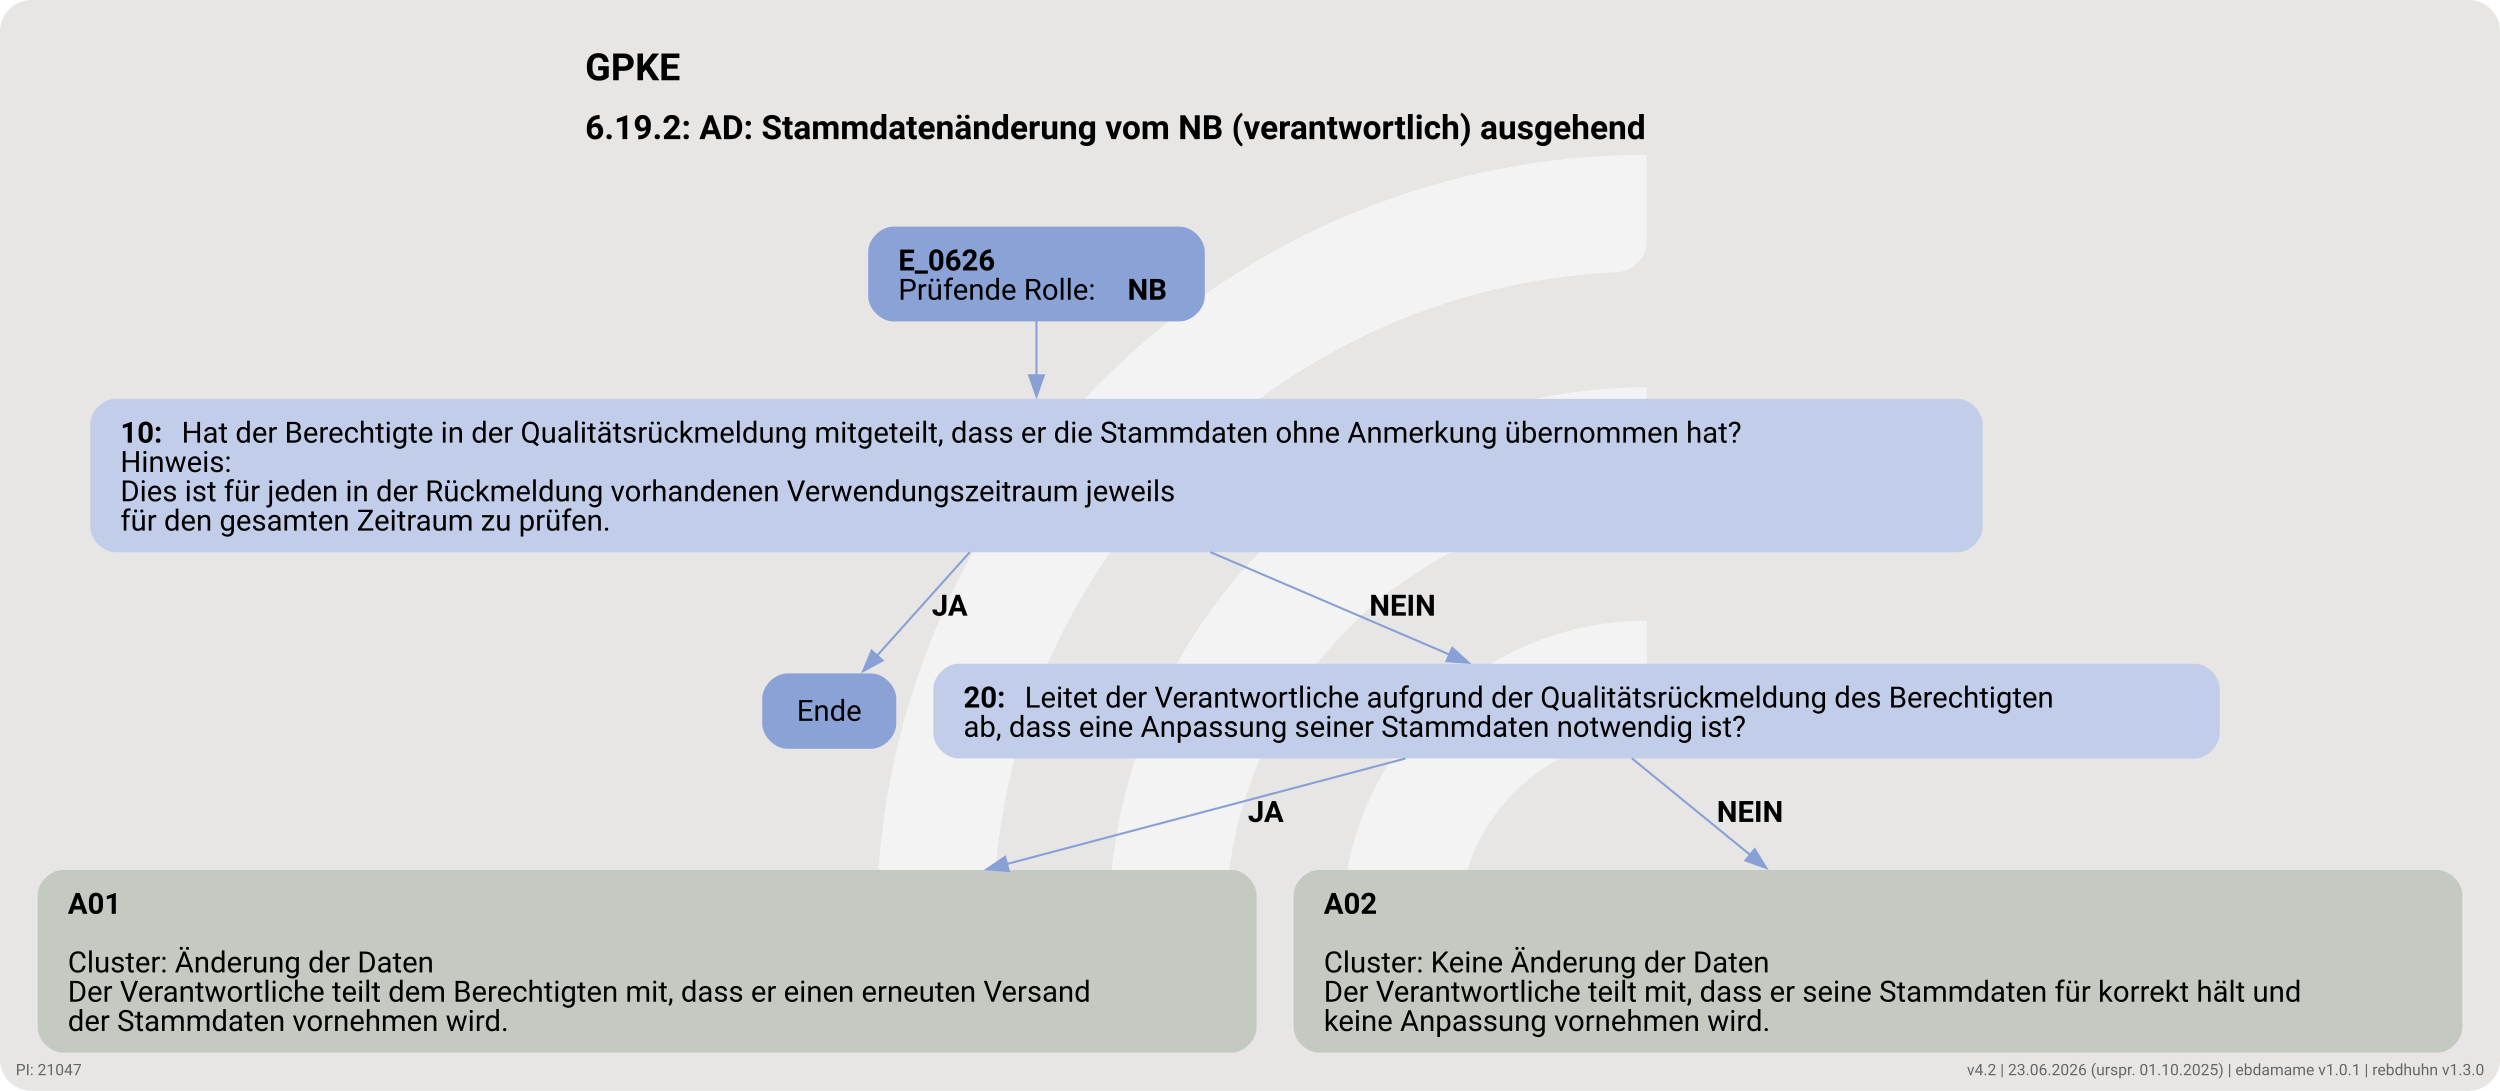
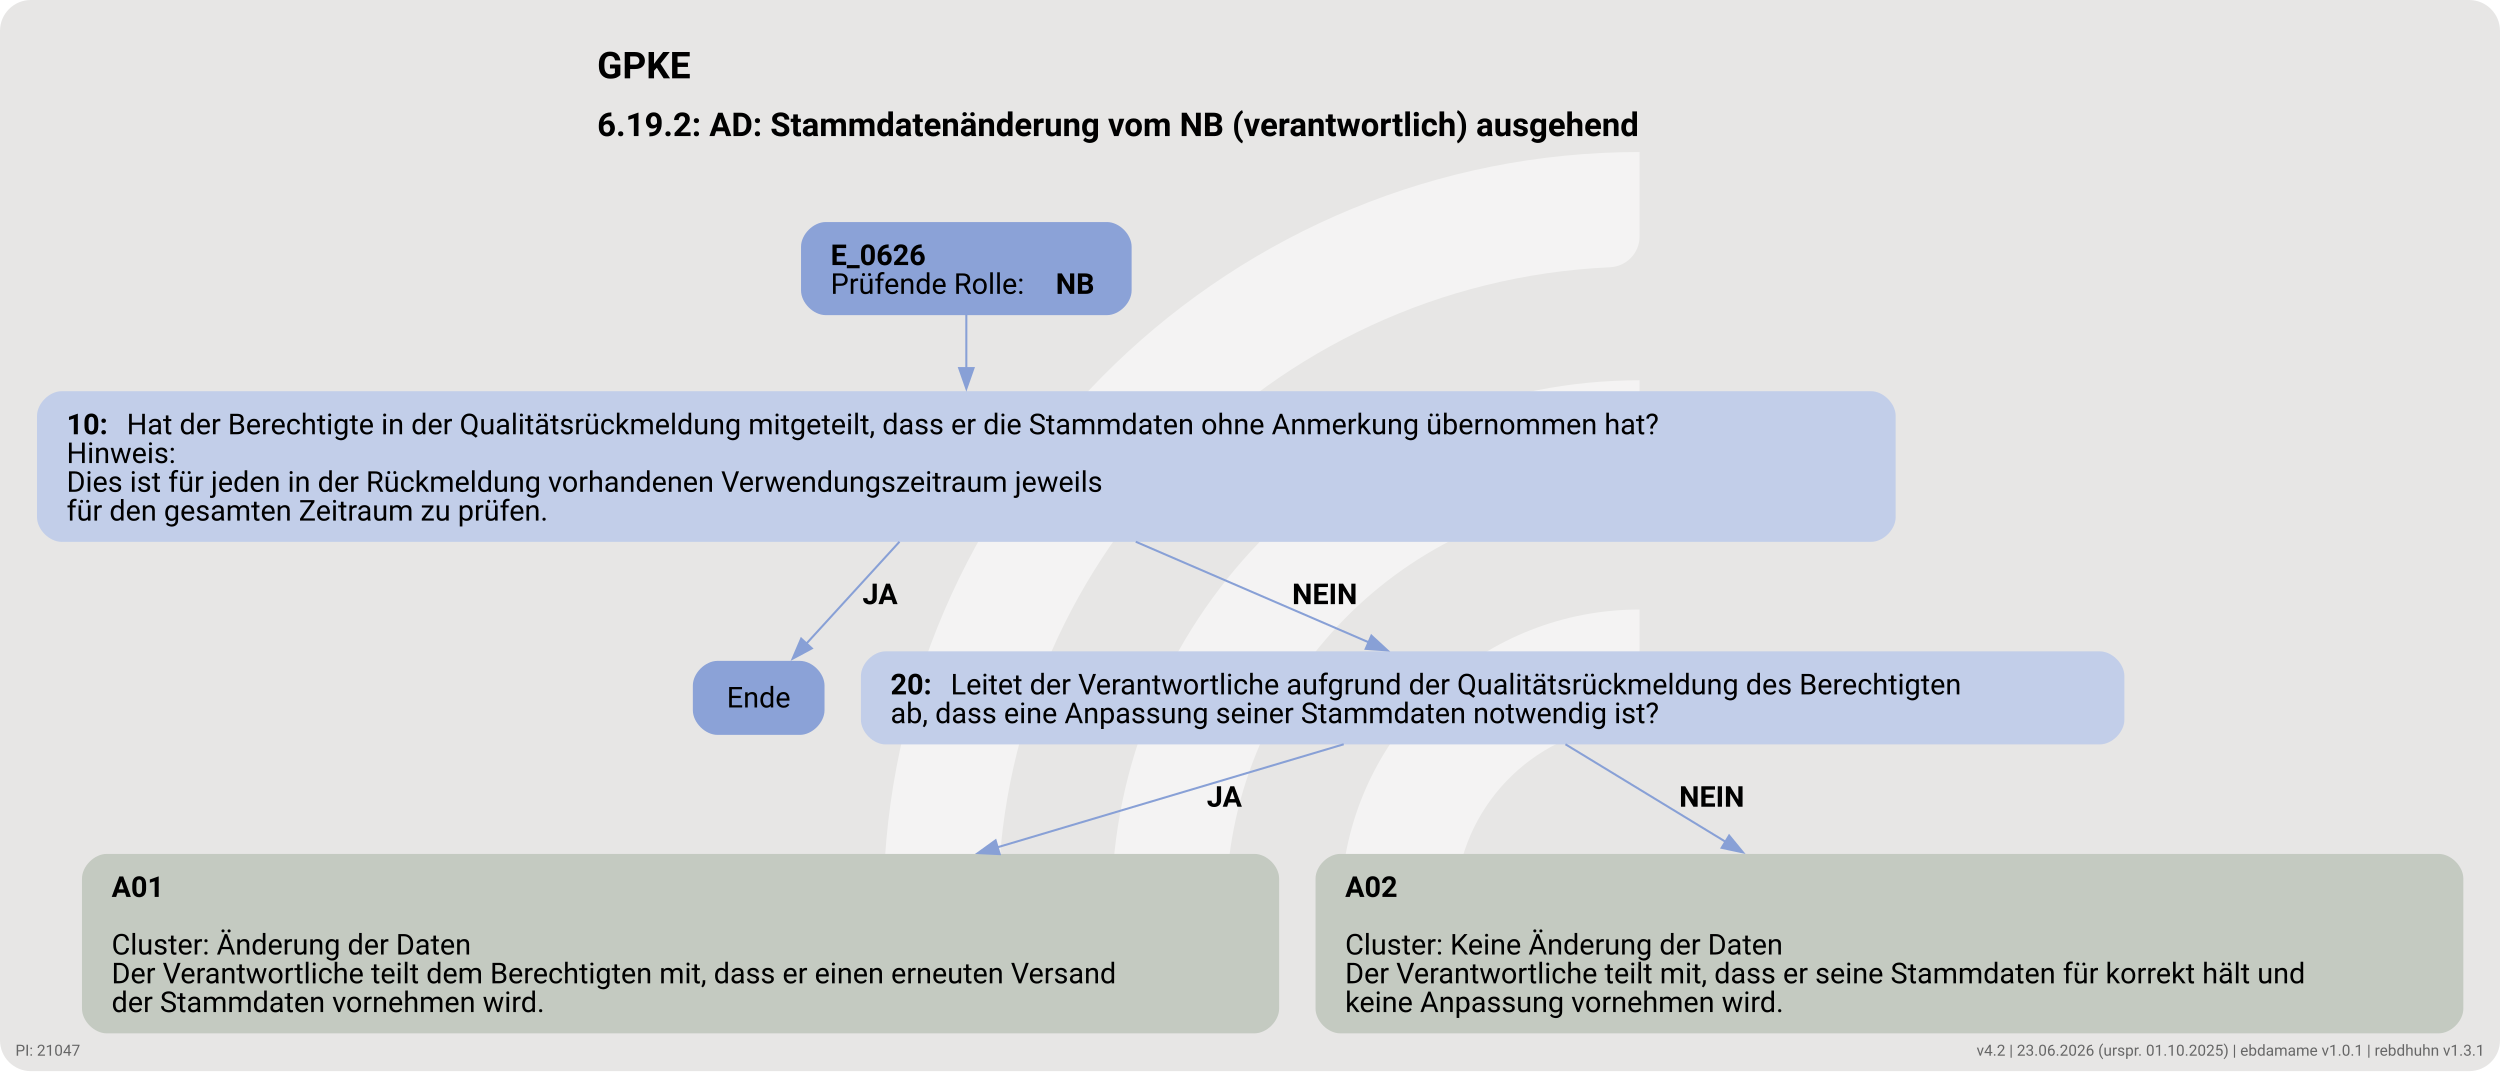
- <svg xmlns="http://www.w3.org/2000/svg" version="1.1" width="1592.0px" viewBox="0 0 1592.0 694.667" height="694.667px">
+ <svg xmlns="http://www.w3.org/2000/svg" version="1.1" width="1621.333px" viewBox="0 0 1621.333 694.667" height="694.667px">
  <g>
-     <svg version="1.1" width="1592.0px" viewBox="0 0 1592.0 694.667" height="694.667px">
-       <rect fill="#e7e6e5" x="0" y="0" width="1592.0" height="694.667" rx="20" ry="20" />
+     <svg version="1.1" width="1621.333px" viewBox="0 0 1621.333 694.667" height="694.667px">
+       <rect fill="#e7e6e5" x="0" y="0" width="1621.333" height="694.667" rx="20" ry="20" />
      <g>
-         <g transform="translate(512.7145, 69.46667) scale(1 1) translate(0, 0) scale(0.9781282 0.9781282) ">
+         <g transform="translate(527.3812, 69.46667) scale(1 1) translate(0, 0) scale(0.9781282 0.9781282) ">
          <defs>
            <style>.cls-1{fill:#ffffff88;}</style>
          </defs>
          <path class="cls-1" d="M122.44,531.2h-56.1c-11,0-19.9-9.12-19.46-20.11C57.47,243.89,278.15,29.78,547.91,29.78v56.02c0,10.98-8.69,19.89-19.66,20.39-225.51,10.31-405.8,197-405.8,425Z" />
          <path class="cls-1" d="M273.78,531.2h-55.93c-11.23,0-20.09-9.48-19.43-20.69,10.74-183.44,163.39-329.39,349.48-329.39v56.26c0,10.71-8.27,19.62-18.96,20.35-142.35,9.77-255.17,128.69-255.17,273.46Z" />
          <path class="cls-1" d="M425.77,531.2h-55.45c-11.65,0-20.6-10.17-19.33-21.75,10.87-99.03,95.03-176.34,196.92-176.34v57.01c0,10.05-7.28,18.75-17.23,20.16-59.22,8.4-104.91,59.42-104.91,120.92Z" />
        </g>
-         <svg width="1194pt" height="521pt" viewBox="0.00 0.00 1194.30 520.62">
+         <svg width="1216pt" height="521pt" viewBox="0.00 0.00 1216.00 521.00">
          <g id="graph0" class="graph" transform="scale(1 1) rotate(0) translate(18 502.62)">
-             <text text-anchor="start" x="261.53" y="-464.52" font-family="Roboto, sans-serif" font-weight="bold" font-size="18.00">GPKE</text>
-             <text text-anchor="start" x="261.53" y="-436.42" font-family="Roboto, sans-serif" font-weight="bold" font-size="16.00">6.19.2: AD: Stammdatenänderung vom NB (verantwortlich) ausgehend</text>
+             <text xml:space="preserve" text-anchor="start" x="272.46" y="-464.52" font-family="Roboto, sans-serif" font-weight="bold" font-size="18.00">GPKE</text>
+             <text xml:space="preserve" text-anchor="start" x="272.46" y="-436.42" font-family="Roboto, sans-serif" font-weight="bold" font-size="16.00">6.19.2: AD: Stammdatenänderung vom NB (verantwortlich) ausgehend</text>
            <g id="node1" class="node">
-               <path fill="#8ba2d7" stroke="black" stroke-width="0" d="M545.55,-394.62C545.55,-394.62 408.75,-394.62 408.75,-394.62 402.75,-394.62 396.75,-388.62 396.75,-382.62 396.75,-382.62 396.75,-361.34 396.75,-361.34 396.75,-355.34 402.75,-349.34 408.75,-349.34 408.75,-349.34 545.55,-349.34 545.55,-349.34 551.55,-349.34 557.55,-355.34 557.55,-361.34 557.55,-361.34 557.55,-382.62 557.55,-382.62 557.55,-388.62 551.55,-394.62 545.55,-394.62" />
-               <text text-anchor="start" x="411.15" y="-373.68" font-family="Roboto, sans-serif" font-weight="bold" font-size="14.00">E_0626</text>
-               <text text-anchor="start" x="411.15" y="-359.68" font-family="Roboto, sans-serif" font-size="14.00">Prüfende Rolle: </text>
-               <text text-anchor="start" x="520.65" y="-359.68" font-family="Roboto, sans-serif" font-weight="bold" font-size="14.00">NB</text>
+               <path fill="#8ba2d7" stroke="black" stroke-width="0" d="M520.42,-394.62C520.42,-394.62 383.62,-394.62 383.62,-394.62 377.62,-394.62 371.62,-388.62 371.62,-382.62 371.62,-382.62 371.62,-361.34 371.62,-361.34 371.62,-355.34 377.62,-349.34 383.62,-349.34 383.62,-349.34 520.42,-349.34 520.42,-349.34 526.42,-349.34 532.42,-355.34 532.42,-361.34 532.42,-361.34 532.42,-382.62 532.42,-382.62 532.42,-388.62 526.42,-394.62 520.42,-394.62" />
+               <text xml:space="preserve" text-anchor="start" x="386.02" y="-373.68" font-family="Roboto, sans-serif" font-weight="bold" font-size="14.00">E_0626</text>
+               <text xml:space="preserve" text-anchor="start" x="386.02" y="-359.68" font-family="Roboto, sans-serif" font-size="14.00">Prüfende Rolle: </text>
+               <text xml:space="preserve" text-anchor="start" x="495.52" y="-359.68" font-family="Roboto, sans-serif" font-weight="bold" font-size="14.00">NB</text>
            </g>
            <g id="node2" class="node">
-               <path fill="#c2cee9" stroke="black" stroke-width="0" d="M917.17,-312.34C917.17,-312.34 37.12,-312.34 37.12,-312.34 31.12,-312.34 25.13,-306.34 25.13,-300.34 25.13,-300.34 25.13,-251.06 25.13,-251.06 25.13,-245.06 31.13,-239.06 37.13,-239.06 37.13,-239.06 917.17,-239.06 917.17,-239.06 923.17,-239.06 929.17,-245.06 929.17,-251.06 929.17,-251.06 929.17,-300.34 929.17,-300.34 929.17,-306.34 923.17,-312.34 917.17,-312.34" />
-               <text text-anchor="start" x="39.52" y="-291.4" font-family="Roboto, sans-serif" font-weight="bold" font-size="14.00">10: </text>
-               <text text-anchor="start" x="68.77" y="-291.4" font-family="Roboto, sans-serif" font-size="14.00">Hat der Berechtigte in der Qualitätsrückmeldung mitgeteilt, dass er die Stammdaten ohne Anmerkung übernommen hat?</text>
-               <text text-anchor="start" x="39.52" y="-277.4" font-family="Roboto, sans-serif" font-size="14.00">Hinweis:</text>
-               <text text-anchor="start" x="39.52" y="-263.4" font-family="Roboto, sans-serif" font-size="14.00">Dies ist für jeden in der Rückmeldung vorhandenen Verwendungszeitraum jeweils</text>
-               <text text-anchor="start" x="39.52" y="-249.4" font-family="Roboto, sans-serif" font-size="14.00">für den gesamten Zeitraum zu prüfen.</text>
+               <path fill="#c2cee9" stroke="black" stroke-width="0" d="M892.05,-312.34C892.05,-312.34 12,-312.34 12,-312.34 6,-312.34 0,-306.34 0,-300.34 0,-300.34 0,-251.06 0,-251.06 0,-245.06 6,-239.06 12,-239.06 12,-239.06 892.05,-239.06 892.05,-239.06 898.05,-239.06 904.05,-245.06 904.05,-251.06 904.05,-251.06 904.05,-300.34 904.05,-300.34 904.05,-306.34 898.05,-312.34 892.05,-312.34" />
+               <text xml:space="preserve" text-anchor="start" x="14.4" y="-291.4" font-family="Roboto, sans-serif" font-weight="bold" font-size="14.00">10: </text>
+               <text xml:space="preserve" text-anchor="start" x="43.65" y="-291.4" font-family="Roboto, sans-serif" font-size="14.00">Hat der Berechtigte in der Qualitätsrückmeldung mitgeteilt, dass er die Stammdaten ohne Anmerkung übernommen hat?</text>
+               <text xml:space="preserve" text-anchor="start" x="14.4" y="-277.4" font-family="Roboto, sans-serif" font-size="14.00">Hinweis:</text>
+               <text xml:space="preserve" text-anchor="start" x="14.4" y="-263.4" font-family="Roboto, sans-serif" font-size="14.00">Dies ist für jeden in der Rückmeldung vorhandenen Verwendungszeitraum jeweils</text>
+               <text xml:space="preserve" text-anchor="start" x="14.4" y="-249.4" font-family="Roboto, sans-serif" font-size="14.00">für den gesamten Zeitraum zu prüfen.</text>
            </g>
            <g id="edge1" class="edge">
-               <path fill="none" stroke="#88a0d6" d="M477.15,-349.59C477.15,-341.79 477.15,-332.65 477.15,-323.52" />
-               <polygon fill="#88a0d6" stroke="#88a0d6" points="480.65,-323.58 477.15,-313.58 473.65,-323.58 480.65,-323.58" />
+               <path fill="none" stroke="#88a0d6" d="M452.02,-349.59C452.02,-341.79 452.02,-332.65 452.02,-323.52" />
+               <polygon fill="#88a0d6" stroke="#88a0d6" points="455.53,-323.58 452.03,-313.58 448.53,-323.58 455.53,-323.58" />
            </g>
            <g id="node3" class="node">
-               <path fill="#8ba2d7" stroke="black" stroke-width="0" d="M398.17,-181.17C398.17,-181.17 358.12,-181.17 358.12,-181.17 352.12,-181.17 346.12,-175.17 346.12,-169.17 346.12,-169.17 346.12,-157.17 346.12,-157.17 346.12,-151.17 352.12,-145.17 358.12,-145.17 358.12,-145.17 398.17,-145.17 398.17,-145.17 404.17,-145.17 410.17,-151.17 410.17,-157.17 410.17,-157.17 410.17,-169.17 410.17,-169.17 410.17,-175.17 404.17,-181.17 398.17,-181.17" />
-               <text text-anchor="middle" x="378.15" y="-158.5" font-family="Roboto, sans-serif" font-size="14.00">Ende</text>
+               <path fill="#8ba2d7" stroke="black" stroke-width="0" d="M371.05,-181.17C371.05,-181.17 331,-181.17 331,-181.17 325,-181.17 319,-175.17 319,-169.17 319,-169.17 319,-157.17 319,-157.17 319,-151.17 325,-145.17 331,-145.17 331,-145.17 371.05,-145.17 371.05,-145.17 377.05,-145.17 383.05,-151.17 383.05,-157.17 383.05,-157.17 383.05,-169.17 383.05,-169.17 383.05,-175.17 377.05,-181.17 371.05,-181.17" />
+               <text xml:space="preserve" text-anchor="middle" x="351.02" y="-158.5" font-family="Roboto, sans-serif" font-size="14.00">Ende</text>
            </g>
            <g id="edge2" class="edge">
-               <path fill="none" stroke="#88a0d6" d="M445.28,-239.12C430.86,-223.02 414.15,-204.36 401.01,-189.69" />
-               <polygon fill="#88a0d6" stroke="#88a0d6" points="403.63,-187.37 394.35,-182.25 398.41,-192.04 403.63,-187.37" />
-               <text text-anchor="start" x="427.15" y="-208.76" font-family="Roboto, sans-serif" font-weight="bold" font-size="14.00">JA</text>
+               <path fill="none" stroke="#88a0d6" d="M419.51,-239.12C404.66,-222.87 387.43,-204.01 373.97,-189.28" />
+               <polygon fill="#88a0d6" stroke="#88a0d6" points="376.87,-187.26 367.54,-182.24 371.7,-191.99 376.87,-187.26" />
+               <text xml:space="preserve" text-anchor="start" x="401.52" y="-208.76" font-family="Roboto, sans-serif" font-weight="bold" font-size="14.00">JA</text>
            </g>
            <g id="node4" class="node">
-               <path fill="#c2cee9" stroke="black" stroke-width="0" d="M1030.42,-185.81C1030.42,-185.81 439.88,-185.81 439.88,-185.81 433.88,-185.81 427.88,-179.81 427.88,-173.81 427.88,-173.81 427.88,-152.53 427.88,-152.53 427.88,-146.53 433.88,-140.53 439.88,-140.53 439.88,-140.53 1030.42,-140.53 1030.42,-140.53 1036.42,-140.53 1042.42,-146.53 1042.42,-152.53 1042.42,-152.53 1042.42,-173.81 1042.42,-173.81 1042.42,-179.81 1036.42,-185.81 1030.42,-185.81" />
-               <text text-anchor="start" x="442.27" y="-164.87" font-family="Roboto, sans-serif" font-weight="bold" font-size="14.00">20: </text>
-               <text text-anchor="start" x="471.52" y="-164.87" font-family="Roboto, sans-serif" font-size="14.00">Leitet der Verantwortliche aufgrund der Qualitätsrückmeldung des Berechtigten</text>
-               <text text-anchor="start" x="442.27" y="-150.87" font-family="Roboto, sans-serif" font-size="14.00">ab, dass eine Anpassung seiner Stammdaten notwendig ist?</text>
+               <path fill="#c2cee9" stroke="black" stroke-width="0" d="M1003.3,-185.81C1003.3,-185.81 412.75,-185.81 412.75,-185.81 406.75,-185.81 400.75,-179.81 400.75,-173.81 400.75,-173.81 400.75,-152.53 400.75,-152.53 400.75,-146.53 406.75,-140.53 412.75,-140.53 412.75,-140.53 1003.3,-140.53 1003.3,-140.53 1009.3,-140.53 1015.3,-146.53 1015.3,-152.53 1015.3,-152.53 1015.3,-173.81 1015.3,-173.81 1015.3,-179.81 1009.3,-185.81 1003.3,-185.81" />
+               <text xml:space="preserve" text-anchor="start" x="415.15" y="-164.87" font-family="Roboto, sans-serif" font-weight="bold" font-size="14.00">20: </text>
+               <text xml:space="preserve" text-anchor="start" x="444.4" y="-164.87" font-family="Roboto, sans-serif" font-size="14.00">Leitet der Verantwortliche aufgrund der Qualitätsrückmeldung des Berechtigten</text>
+               <text xml:space="preserve" text-anchor="start" x="415.15" y="-150.87" font-family="Roboto, sans-serif" font-size="14.00">ab, dass eine Anpassung seiner Stammdaten notwendig ist?</text>
            </g>
            <g id="edge3" class="edge">
-               <path fill="none" stroke="#88a0d6" d="M560.2,-239.12C597.45,-223.16 640.57,-204.69 674.69,-190.07" />
-               <polygon fill="#88a0d6" stroke="#88a0d6" points="675.76,-193.42 683.58,-186.26 673.01,-186.99 675.76,-193.42" />
-               <text text-anchor="start" x="636.15" y="-208.76" font-family="Roboto, sans-serif" font-weight="bold" font-size="14.00">NEIN</text>
+               <path fill="none" stroke="#88a0d6" d="M534.43,-239.12C571.39,-223.16 614.18,-204.69 648.03,-190.07" />
+               <polygon fill="#88a0d6" stroke="#88a0d6" points="649.05,-193.45 656.84,-186.27 646.27,-187.02 649.05,-193.45" />
+               <text xml:space="preserve" text-anchor="start" x="610.48" y="-208.76" font-family="Roboto, sans-serif" font-weight="bold" font-size="14.00">NEIN</text>
            </g>
            <g id="node5" class="node">
-               <path fill="#c4cac1" stroke="black" stroke-width="0" d="M570.3,-87.28C570.3,-87.28 12,-87.28 12,-87.28 6,-87.28 0,-81.28 0,-75.28 0,-75.28 0,-12 0,-12 0,-6 6,0 12,0 12,0 570.3,0 570.3,0 576.3,0 582.3,-6 582.3,-12 582.3,-12 582.3,-75.28 582.3,-75.28 582.3,-81.28 576.3,-87.28 570.3,-87.28" />
-               <text text-anchor="start" x="14.4" y="-66.34" font-family="Roboto, sans-serif" font-weight="bold" font-size="14.00">A01</text>
-               <text text-anchor="start" x="14.4" y="-38.34" font-family="Roboto, sans-serif" font-size="14.00">Cluster: Änderung der Daten</text>
-               <text text-anchor="start" x="14.4" y="-24.34" font-family="Roboto, sans-serif" font-size="14.00">Der Verantwortliche teilt dem Berechtigten mit, dass er einen erneuten Versand</text>
-               <text text-anchor="start" x="14.4" y="-10.34" font-family="Roboto, sans-serif" font-size="14.00">der Stammdaten vornehmen wird.</text>
+               <path fill="#c4cac1" stroke="black" stroke-width="0" d="M592.17,-87.28C592.17,-87.28 33.88,-87.28 33.88,-87.28 27.88,-87.28 21.88,-81.28 21.88,-75.28 21.88,-75.28 21.88,-12 21.88,-12 21.88,-6 27.88,0 33.88,0 33.88,0 592.17,0 592.17,0 598.17,0 604.17,-6 604.17,-12 604.17,-12 604.17,-75.28 604.17,-75.28 604.17,-81.28 598.17,-87.28 592.17,-87.28" />
+               <text xml:space="preserve" text-anchor="start" x="36.27" y="-66.34" font-family="Roboto, sans-serif" font-weight="bold" font-size="14.00">A01</text>
+               <text xml:space="preserve" text-anchor="start" x="36.27" y="-38.34" font-family="Roboto, sans-serif" font-size="14.00">Cluster: Änderung der Daten</text>
+               <text xml:space="preserve" text-anchor="start" x="36.27" y="-24.34" font-family="Roboto, sans-serif" font-size="14.00">Der Verantwortliche teilt dem Berechtigten mit, dass er einen erneuten Versand</text>
+               <text xml:space="preserve" text-anchor="start" x="36.27" y="-10.34" font-family="Roboto, sans-serif" font-size="14.00">der Stammdaten vornehmen wird.</text>
            </g>
            <g id="edge4" class="edge">
-               <path fill="none" stroke="#88a0d6" d="M653.45,-140.54C600.07,-126.41 528.35,-107.43 462.81,-90.08" />
-               <polygon fill="#88a0d6" stroke="#88a0d6" points="463.95,-86.76 453.39,-87.59 462.16,-93.53 463.95,-86.76" />
-               <text text-anchor="start" x="578.15" y="-110.23" font-family="Roboto, sans-serif" font-weight="bold" font-size="14.00">JA</text>
+               <path fill="none" stroke="#88a0d6" d="M635.58,-140.61C588.4,-126.58 525.05,-107.73 466.99,-90.45" />
+               <polygon fill="#88a0d6" stroke="#88a0d6" points="468.25,-87.17 457.66,-87.68 466.25,-93.88 468.25,-87.17" />
+               <text xml:space="preserve" text-anchor="start" x="568.99" y="-110.23" font-family="Roboto, sans-serif" font-weight="bold" font-size="14.00">JA</text>
            </g>
            <g id="node6" class="node">
-               <path fill="#c4cac1" stroke="black" stroke-width="0" d="M1146.3,-87.28C1146.3,-87.28 612,-87.28 612,-87.28 606,-87.28 600,-81.28 600,-75.28 600,-75.28 600,-12 600,-12 600,-6 606,0 612,0 612,0 1146.3,0 1146.3,0 1152.3,0 1158.3,-6 1158.3,-12 1158.3,-12 1158.3,-75.28 1158.3,-75.28 1158.3,-81.28 1152.3,-87.28 1146.3,-87.28" />
-               <text text-anchor="start" x="614.4" y="-66.34" font-family="Roboto, sans-serif" font-weight="bold" font-size="14.00">A02</text>
-               <text text-anchor="start" x="614.4" y="-38.34" font-family="Roboto, sans-serif" font-size="14.00">Cluster: Keine Änderung der Daten</text>
-               <text text-anchor="start" x="614.4" y="-24.34" font-family="Roboto, sans-serif" font-size="14.00">Der Verantwortliche teilt mit, dass er seine Stammdaten für korrekt hält und</text>
-               <text text-anchor="start" x="614.4" y="-10.34" font-family="Roboto, sans-serif" font-size="14.00">keine Anpassung vornehmen wird.</text>
+               <path fill="#c4cac1" stroke="black" stroke-width="0" d="M1168.17,-87.28C1168.17,-87.28 633.88,-87.28 633.88,-87.28 627.88,-87.28 621.88,-81.28 621.88,-75.28 621.88,-75.28 621.88,-12 621.88,-12 621.88,-6 627.88,0 633.88,0 633.88,0 1168.17,0 1168.17,0 1174.17,0 1180.17,-6 1180.17,-12 1180.17,-12 1180.17,-75.28 1180.17,-75.28 1180.17,-81.28 1174.17,-87.28 1168.17,-87.28" />
+               <text xml:space="preserve" text-anchor="start" x="636.27" y="-66.34" font-family="Roboto, sans-serif" font-weight="bold" font-size="14.00">A02</text>
+               <text xml:space="preserve" text-anchor="start" x="636.27" y="-38.34" font-family="Roboto, sans-serif" font-size="14.00">Cluster: Keine Änderung der Daten</text>
+               <text xml:space="preserve" text-anchor="start" x="636.27" y="-24.34" font-family="Roboto, sans-serif" font-size="14.00">Der Verantwortliche teilt mit, dass er seine Stammdaten für korrekt hält und</text>
+               <text xml:space="preserve" text-anchor="start" x="636.27" y="-10.34" font-family="Roboto, sans-serif" font-size="14.00">keine Anpassung vornehmen wird.</text>
            </g>
            <g id="edge5" class="edge">
-               <path fill="none" stroke="#88a0d6" d="M761.56,-140.61C777.48,-127.62 798.44,-110.52 818.25,-94.35" />
-               <polygon fill="#88a0d6" stroke="#88a0d6" points="820.24,-97.24 825.78,-88.2 815.82,-91.81 820.24,-97.24" />
-               <text text-anchor="start" x="802.15" y="-110.23" font-family="Roboto, sans-serif" font-weight="bold" font-size="14.00">NEIN</text>
+               <path fill="none" stroke="#88a0d6" d="M743.42,-140.61C765.33,-127.28 794.36,-109.59 821.54,-93.04" />
+               <polygon fill="#88a0d6" stroke="#88a0d6" points="823.05,-96.22 829.77,-88.03 819.41,-90.24 823.05,-96.22" />
+               <text xml:space="preserve" text-anchor="start" x="798.74" y="-110.23" font-family="Roboto, sans-serif" font-weight="bold" font-size="14.00">NEIN</text>
            </g>
          </g>
        </svg>
      </g>
    </svg>
  </g>
  <a href="https://ebd.hochfrequenz.de" target="_blank">
-     <text x="1582.0" y="684.667" text-anchor="end" font-family="Roboto, sans-serif" font-size="10" fill="#666666" text-decoration="none">v4.2 | 23.06.2026 (urspr. 01.10.2025) | ebdamame v1.0.1 | rebdhuhn v1.3.0</text>
+     <text x="1611.333" y="684.667" text-anchor="end" font-family="Roboto, sans-serif" font-size="10" fill="#666666" text-decoration="none">v4.2 | 23.06.2026 (urspr. 01.10.2025) | ebdamame v1.0.1 | rebdhuhn v1.3.1</text>
  </a>
  <a href="https://ahb-tabellen.hochfrequenz.de/ahb/FV2604/21047" target="_blank">
    <text x="10.0" y="684.667" text-anchor="start" font-family="Roboto, sans-serif" font-size="10" fill="#666666" text-decoration="none">PI: 21047</text>
  </a>
</svg>
